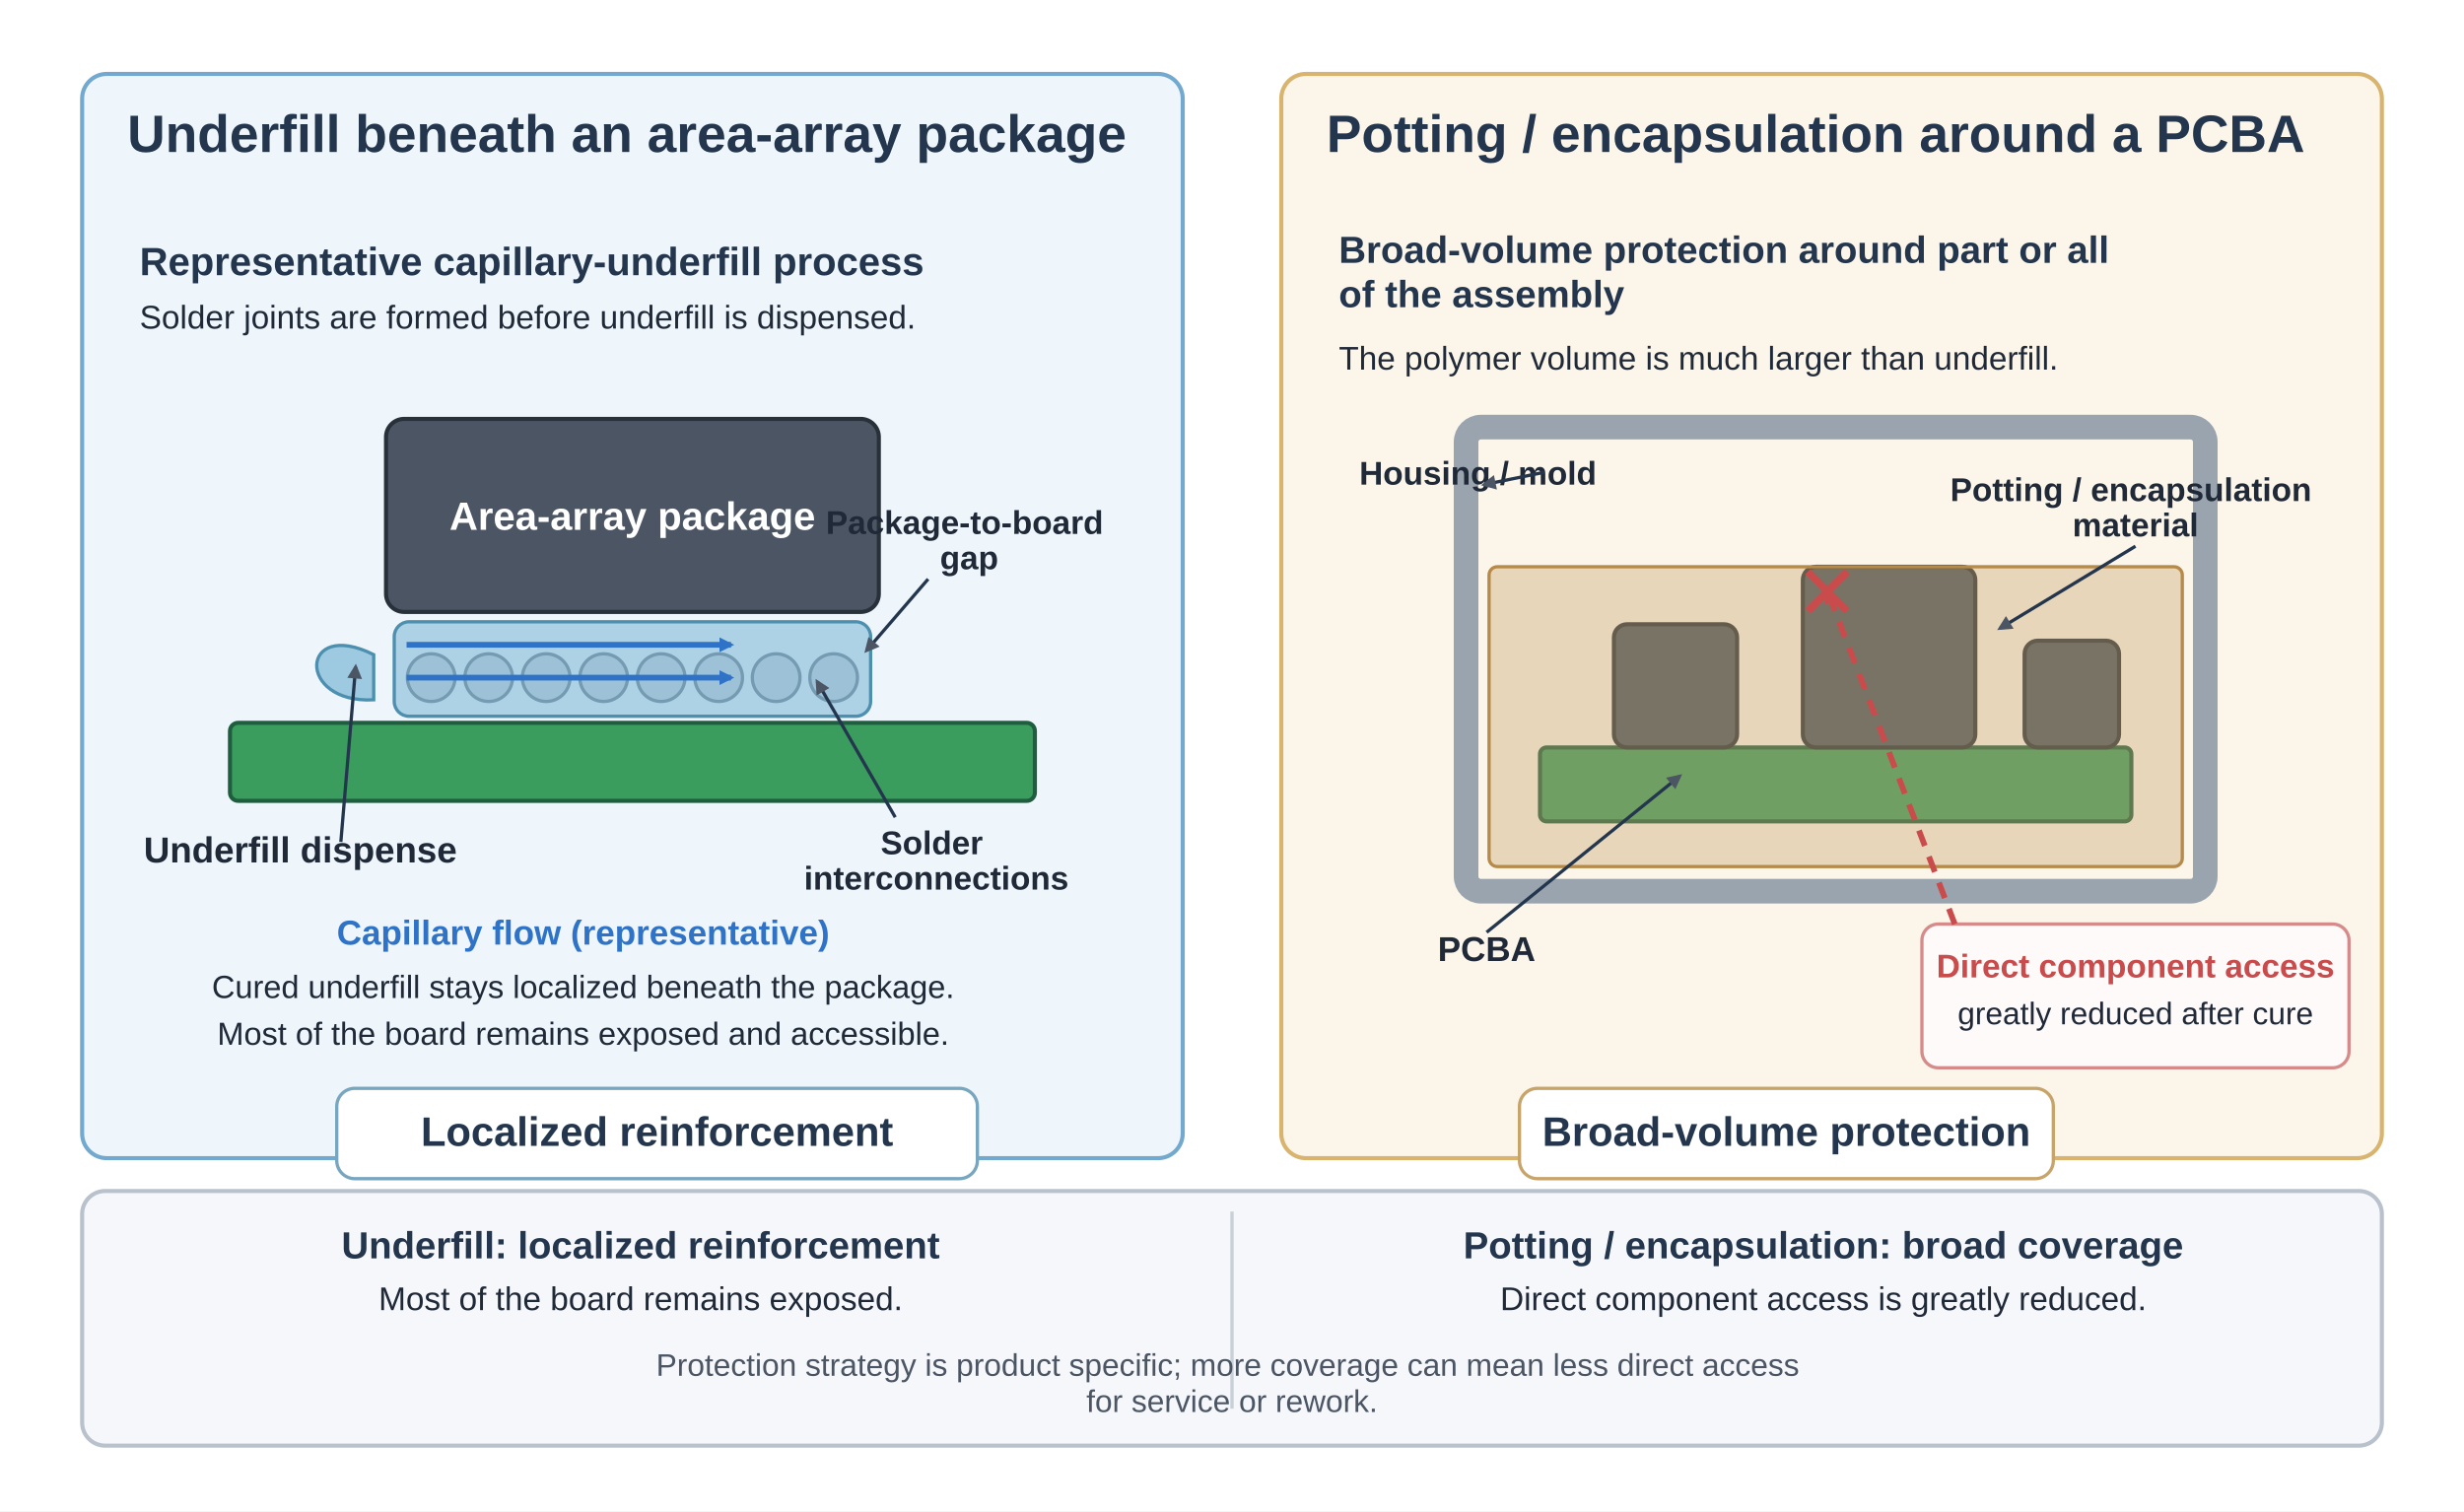
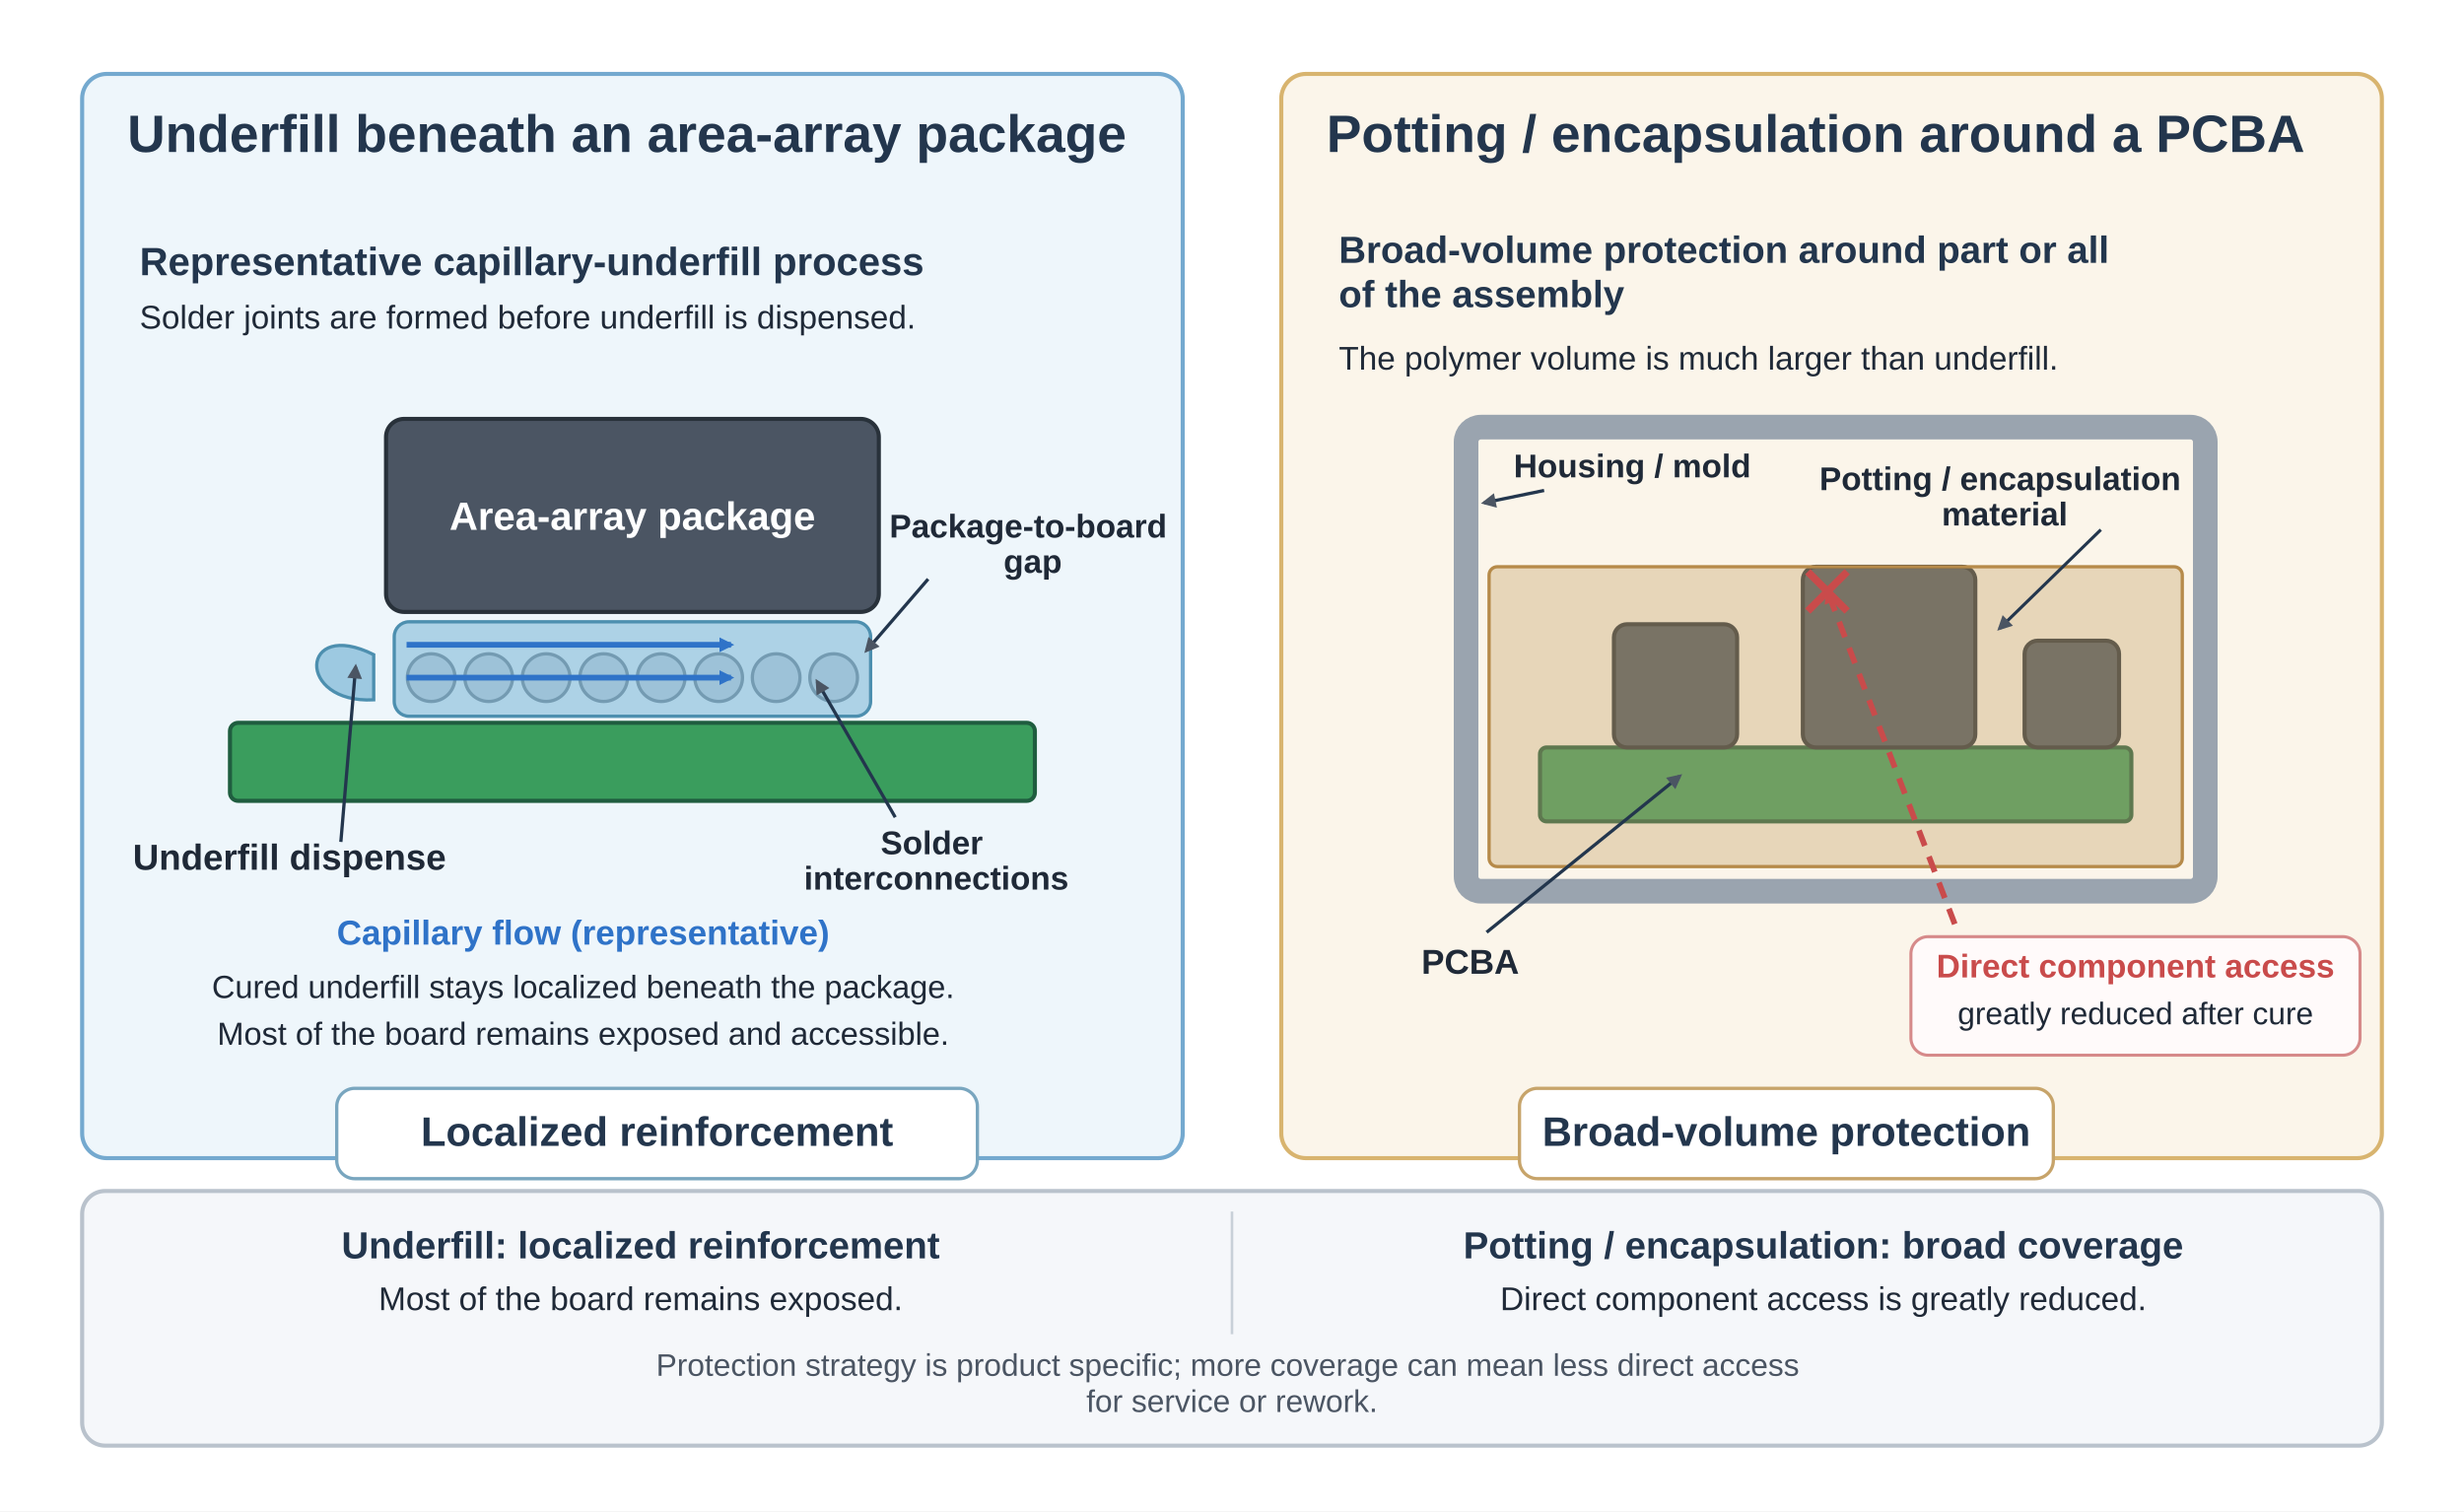
- <svg xmlns="http://www.w3.org/2000/svg" width="3000" height="1840" viewBox="0 0 3000 1840" preserveAspectRatio="xMidYMid meet">
-   <rect x="0" y="0" width="100%" height="100%" fill="#ffffff" />
-   <defs>
+ <svg xmlns="http://www.w3.org/2000/svg" width="3000" height="1840" viewBox="0 0 3000 1840" preserveAspectRatio="xMidYMid meet" version="1.1" id="svg45">
+   <rect x="0" y="0" width="100%" height="100%" fill="#ffffff" id="rect1" />
+   <defs id="defs3">
    <marker id="arrowBlue" markerWidth="18" markerHeight="18" refX="14" refY="9" orient="auto" markerUnits="userSpaceOnUse">
-       <path d="M0,0 L18,9 L0,18 z" fill="#2f73c8" />
+       <path d="M0,0 L18,9 L0,18 z" fill="#2f73c8" id="path1" />
    </marker>
    <marker id="arrowRed" markerWidth="18" markerHeight="18" refX="14" refY="9" orient="auto" markerUnits="userSpaceOnUse">
-       <path d="M0,0 L18,9 L0,18 z" fill="#c94b4b" />
+       <path d="M0,0 L18,9 L0,18 z" fill="#c94b4b" id="path2" />
    </marker>
    <marker id="arrowGray" markerWidth="18" markerHeight="18" refX="14" refY="9" orient="auto" markerUnits="userSpaceOnUse">
-       <path d="M0,0 L18,9 L0,18 z" fill="#4b5563" />
+       <path d="M0,0 L18,9 L0,18 z" fill="#4b5563" id="path3" />
    </marker>
  </defs>
-   <rect x="100" y="90" width="1340" height="1320" rx="30" fill="#eef6fb" stroke="#74a9cf" stroke-width="5" />
-   <rect x="1560" y="90" width="1340" height="1320" rx="30" fill="#fbf5ea" stroke="#d8b46f" stroke-width="5" />
-   <text x="155" y="185" font-family="Arial, Helvetica, sans-serif" font-size="64" font-weight="bold" text-anchor="start" fill="#23364d">
-     <tspan x="155" dy="0">Underfill beneath an area-array package</tspan>
+   <rect x="100" y="90" width="1340" height="1320" rx="30" fill="#eef6fb" stroke="#74a9cf" stroke-width="5" id="rect3" />
+   <rect x="1560" y="90" width="1340" height="1320" rx="30" fill="#fbf5ea" stroke="#d8b46f" stroke-width="5" id="rect4" />
+   <text x="155" y="185" font-family="Arial, Helvetica, sans-serif" font-size="64" font-weight="bold" text-anchor="start" fill="#23364d" id="text4">
+     <tspan x="155" dy="0" id="tspan4">Underfill beneath an area-array package</tspan>
  </text>
-   <text x="1615" y="185" font-family="Arial, Helvetica, sans-serif" font-size="64" font-weight="bold" text-anchor="start" fill="#23364d">
-     <tspan x="1615" dy="0">Potting / encapsulation around a PCBA</tspan>
+   <text x="1615" y="185" font-family="Arial, Helvetica, sans-serif" font-size="64" font-weight="bold" text-anchor="start" fill="#23364d" id="text5">
+     <tspan x="1615" dy="0" id="tspan5">Potting / encapsulation around a PCBA</tspan>
  </text>
-   <text x="170" y="335" font-family="Arial, Helvetica, sans-serif" font-size="48" font-weight="bold" text-anchor="start" fill="#23364d">
-     <tspan x="170" dy="0">Representative capillary-underfill process</tspan>
+   <text x="170" y="335" font-family="Arial, Helvetica, sans-serif" font-size="48" font-weight="bold" text-anchor="start" fill="#23364d" id="text6">
+     <tspan x="170" dy="0" id="tspan6">Representative capillary-underfill process</tspan>
  </text>
-   <text x="170" y="400" font-family="Arial, Helvetica, sans-serif" font-size="40" font-weight="normal" text-anchor="start" fill="#1f2937">
-     <tspan x="170" dy="0">Solder joints are formed before underfill is dispensed.</tspan>
+   <text x="170" y="400" font-family="Arial, Helvetica, sans-serif" font-size="40" font-weight="normal" text-anchor="start" fill="#1f2937" id="text7">
+     <tspan x="170" dy="0" id="tspan7">Solder joints are formed before underfill is dispensed.</tspan>
  </text>
-   <rect x="280" y="880" width="980" height="95" rx="10" fill="#3a9d5d" stroke="#1f5d3f" stroke-width="5" />
-   <rect x="470" y="510" width="600" height="235" rx="22" fill="#4b5563" stroke="#28313a" stroke-width="5" />
-   <text x="770.0" y="645" font-family="Arial, Helvetica, sans-serif" font-size="48" font-weight="bold" text-anchor="middle" fill="#ffffff">
-     <tspan x="770.0" dy="0">Area-array package</tspan>
+   <rect x="280" y="880" width="980" height="95" rx="10" fill="#3a9d5d" stroke="#1f5d3f" stroke-width="5" id="rect7" />
+   <rect x="470" y="510" width="600" height="235" rx="22" fill="#4b5563" stroke="#28313a" stroke-width="5" id="rect8" />
+   <text x="770.0" y="645" font-family="Arial, Helvetica, sans-serif" font-size="48" font-weight="bold" text-anchor="middle" fill="#ffffff" id="text8">
+     <tspan x="770.0" dy="0" id="tspan8">Area-array package</tspan>
  </text>
-   <circle cx="525" cy="825" r="29" fill="#c8d0d9" stroke="#66727e" stroke-width="4" />
-   <circle cx="595" cy="825" r="29" fill="#c8d0d9" stroke="#66727e" stroke-width="4" />
-   <circle cx="665" cy="825" r="29" fill="#c8d0d9" stroke="#66727e" stroke-width="4" />
-   <circle cx="735" cy="825" r="29" fill="#c8d0d9" stroke="#66727e" stroke-width="4" />
-   <circle cx="805" cy="825" r="29" fill="#c8d0d9" stroke="#66727e" stroke-width="4" />
-   <circle cx="875" cy="825" r="29" fill="#c8d0d9" stroke="#66727e" stroke-width="4" />
-   <circle cx="945" cy="825" r="29" fill="#c8d0d9" stroke="#66727e" stroke-width="4" />
-   <circle cx="1015" cy="825" r="29" fill="#c8d0d9" stroke="#66727e" stroke-width="4" />
-   <rect x="480" y="757" width="580" height="115" rx="18" fill="#7fb9d7" fill-opacity="0.58" stroke="#4d8faf" stroke-width="4" />
-   <path d="M 455 797 C 365 752, 360 857, 455 852 Z" fill="#7fb9d7" fill-opacity="0.72" stroke="#4d8faf" stroke-width="4" />
-   <line x1="495" y1="785" x2="890" y2="785" stroke="#2f73c8" stroke-width="7" marker-end="url(#arrowBlue)" />
-   <line x1="495" y1="825" x2="890" y2="825" stroke="#2f73c8" stroke-width="7" marker-end="url(#arrowBlue)" />
-   <text x="175" y="1050" font-family="Arial, Helvetica, sans-serif" font-size="44" font-weight="bold" text-anchor="start" fill="#1f2937">
-     <tspan x="175" dy="0">Underfill dispense</tspan>
+   <circle cx="525" cy="825" r="29" fill="#c8d0d9" stroke="#66727e" stroke-width="4" id="circle8" />
+   <circle cx="595" cy="825" r="29" fill="#c8d0d9" stroke="#66727e" stroke-width="4" id="circle9" />
+   <circle cx="665" cy="825" r="29" fill="#c8d0d9" stroke="#66727e" stroke-width="4" id="circle10" />
+   <circle cx="735" cy="825" r="29" fill="#c8d0d9" stroke="#66727e" stroke-width="4" id="circle11" />
+   <circle cx="805" cy="825" r="29" fill="#c8d0d9" stroke="#66727e" stroke-width="4" id="circle12" />
+   <circle cx="875" cy="825" r="29" fill="#c8d0d9" stroke="#66727e" stroke-width="4" id="circle13" />
+   <circle cx="945" cy="825" r="29" fill="#c8d0d9" stroke="#66727e" stroke-width="4" id="circle14" />
+   <circle cx="1015" cy="825" r="29" fill="#c8d0d9" stroke="#66727e" stroke-width="4" id="circle15" />
+   <rect x="480" y="757" width="580" height="115" rx="18" fill="#7fb9d7" fill-opacity="0.58" stroke="#4d8faf" stroke-width="4" id="rect15" />
+   <path d="M 455 797 C 365 752, 360 857, 455 852 Z" fill="#7fb9d7" fill-opacity="0.72" stroke="#4d8faf" stroke-width="4" id="path15" />
+   <line x1="495" y1="785" x2="890" y2="785" stroke="#2f73c8" stroke-width="7" marker-end="url(#arrowBlue)" id="line15" />
+   <line x1="495" y1="825" x2="890" y2="825" stroke="#2f73c8" stroke-width="7" marker-end="url(#arrowBlue)" id="line16" />
+   <text x="161.731" y="1058.846" font-family="Arial, Helvetica, sans-serif" font-size="44px" font-weight="bold" text-anchor="start" fill="#1f2937" id="text16">
+     <tspan x="161.731" dy="0" id="tspan16">Underfill dispense</tspan>
  </text>
-   <line x1="415" y1="1025" x2="433" y2="812" stroke="#23364d" stroke-width="4" marker-end="url(#arrowGray)" />
-   <text x="1140" y="1040" font-family="Arial, Helvetica, sans-serif" font-size="40" font-weight="bold" text-anchor="middle" fill="#1f2937">
-     <tspan x="1140" dy="0">Solder</tspan>
-     <tspan x="1140" dy="43">interconnections</tspan>
+   <line x1="415" y1="1025" x2="433" y2="812" stroke="#23364d" stroke-width="4" marker-end="url(#arrowGray)" id="line17" />
+   <text x="1140" y="1040" font-family="Arial, Helvetica, sans-serif" font-size="40" font-weight="bold" text-anchor="middle" fill="#1f2937" id="text18">
+     <tspan x="1140" dy="0" id="tspan17">Solder</tspan>
+     <tspan x="1140" dy="43" id="tspan18">interconnections</tspan>
  </text>
-   <line x1="1090" y1="995" x2="995" y2="830" stroke="#23364d" stroke-width="4" marker-end="url(#arrowGray)" />
-   <text x="1180" y="650" font-family="Arial, Helvetica, sans-serif" font-size="40" font-weight="bold" text-anchor="middle" fill="#1f2937">
-     <tspan x="1180" dy="0">Package-to-board</tspan>
-     <tspan x="1180" dy="43">gap</tspan>
+   <line x1="1090" y1="995" x2="995" y2="830" stroke="#23364d" stroke-width="4" marker-end="url(#arrowGray)" id="line18" />
+   <text x="1257.404" y="654.423" font-family="Arial, Helvetica, sans-serif" font-size="40px" font-weight="bold" text-anchor="middle" fill="#1f2937" id="text20">
+     <tspan x="1257.404" dy="0" id="tspan19">Package-to-board</tspan>
+     <tspan x="1257.404" dy="43" id="tspan20">gap</tspan>
  </text>
-   <line x1="1130" y1="705" x2="1055" y2="792" stroke="#23364d" stroke-width="4" marker-end="url(#arrowGray)" />
-   <text x="710" y="1150" font-family="Arial, Helvetica, sans-serif" font-size="42" font-weight="bold" text-anchor="middle" fill="#2f73c8">
-     <tspan x="710" dy="0">Capillary flow (representative)</tspan>
+   <line x1="1130" y1="705" x2="1055" y2="792" stroke="#23364d" stroke-width="4" marker-end="url(#arrowGray)" id="line20" />
+   <text x="710" y="1150" font-family="Arial, Helvetica, sans-serif" font-size="42" font-weight="bold" text-anchor="middle" fill="#2f73c8" id="text21">
+     <tspan x="710" dy="0" id="tspan21">Capillary flow (representative)</tspan>
  </text>
-   <text x="710" y="1215" font-family="Arial, Helvetica, sans-serif" font-size="39" font-weight="normal" text-anchor="middle" fill="#1f2937">
-     <tspan x="710" dy="0">Cured underfill stays localized beneath the package.</tspan>
+   <text x="710" y="1215" font-family="Arial, Helvetica, sans-serif" font-size="39" font-weight="normal" text-anchor="middle" fill="#1f2937" id="text22">
+     <tspan x="710" dy="0" id="tspan22">Cured underfill stays localized beneath the package.</tspan>
  </text>
-   <text x="710" y="1272" font-family="Arial, Helvetica, sans-serif" font-size="39" font-weight="normal" text-anchor="middle" fill="#1f2937">
-     <tspan x="710" dy="0">Most of the board remains exposed and accessible.</tspan>
+   <text x="710" y="1272" font-family="Arial, Helvetica, sans-serif" font-size="39" font-weight="normal" text-anchor="middle" fill="#1f2937" id="text23">
+     <tspan x="710" dy="0" id="tspan23">Most of the board remains exposed and accessible.</tspan>
  </text>
-   <rect x="410" y="1325" width="780" height="110" rx="22" fill="#ffffff" stroke="#79a6bf" stroke-width="4" />
-   <text x="800.0" y="1395" font-family="Arial, Helvetica, sans-serif" font-size="50" font-weight="bold" text-anchor="middle" fill="#23364d">
-     <tspan x="800.0" dy="0">Localized reinforcement</tspan>
+   <rect x="410" y="1325" width="780" height="110" rx="22" fill="#ffffff" stroke="#79a6bf" stroke-width="4" id="rect23" />
+   <text x="800.0" y="1395" font-family="Arial, Helvetica, sans-serif" font-size="50" font-weight="bold" text-anchor="middle" fill="#23364d" id="text24">
+     <tspan x="800.0" dy="0" id="tspan24">Localized reinforcement</tspan>
  </text>
-   <text x="1630" y="320" font-family="Arial, Helvetica, sans-serif" font-size="46" font-weight="bold" text-anchor="start" fill="#23364d">
-     <tspan x="1630" dy="0">Broad-volume protection around part or all</tspan>
-     <tspan x="1630" dy="54">of the assembly</tspan>
+   <text x="1630" y="320" font-family="Arial, Helvetica, sans-serif" font-size="46" font-weight="bold" text-anchor="start" fill="#23364d" id="text26">
+     <tspan x="1630" dy="0" id="tspan25">Broad-volume protection around part or all</tspan>
+     <tspan x="1630" dy="54" id="tspan26">of the assembly</tspan>
  </text>
-   <text x="1630" y="450" font-family="Arial, Helvetica, sans-serif" font-size="40" font-weight="normal" text-anchor="start" fill="#1f2937">
-     <tspan x="1630" dy="0">The polymer volume is much larger than underfill.</tspan>
+   <text x="1630" y="450" font-family="Arial, Helvetica, sans-serif" font-size="40" font-weight="normal" text-anchor="start" fill="#1f2937" id="text27">
+     <tspan x="1630" dy="0" id="tspan27">The polymer volume is much larger than underfill.</tspan>
  </text>
-   <rect x="1785" y="520" width="900" height="565" rx="18" fill="none" stroke="#9aa4af" stroke-width="30" />
-   <rect x="1875" y="910" width="720" height="90" rx="8" fill="#3a9d5d" stroke="#1f5d3f" stroke-width="5" />
-   <rect x="1965" y="760" width="150" height="150" rx="16" fill="#4b5563" stroke="#28313a" stroke-width="5" />
-   <rect x="2195" y="690" width="210" height="220" rx="16" fill="#4b5563" stroke="#28313a" stroke-width="5" />
-   <rect x="2465" y="780" width="115" height="130" rx="16" fill="#4b5563" stroke="#28313a" stroke-width="5" />
-   <rect x="1813" y="690" width="844" height="365" rx="10" fill="#c7a46a" fill-opacity="0.38" stroke="#b68a49" stroke-width="4" />
-   <text x="1655" y="590" font-family="Arial, Helvetica, sans-serif" font-size="40" font-weight="bold" text-anchor="start" fill="#1f2937">
-     <tspan x="1655" dy="0">Housing / mold</tspan>
+   <rect x="1785" y="520" width="900" height="565" rx="18" fill="none" stroke="#9aa4af" stroke-width="30" id="rect27" />
+   <rect x="1875" y="910" width="720" height="90" rx="8" fill="#3a9d5d" stroke="#1f5d3f" stroke-width="5" id="rect28" />
+   <rect x="1965" y="760" width="150" height="150" rx="16" fill="#4b5563" stroke="#28313a" stroke-width="5" id="rect29" />
+   <rect x="2195" y="690" width="210" height="220" rx="16" fill="#4b5563" stroke="#28313a" stroke-width="5" id="rect30" />
+   <rect x="2465" y="780" width="115" height="130" rx="16" fill="#4b5563" stroke="#28313a" stroke-width="5" id="rect31" />
+   <rect x="1813" y="690" width="844" height="365" rx="10" fill="#c7a46a" fill-opacity="0.38" stroke="#b68a49" stroke-width="4" id="rect32" />
+   <text x="1842.981" y="581.154" font-family="Arial, Helvetica, sans-serif" font-size="40px" font-weight="bold" text-anchor="start" fill="#1f2937" id="text32">
+     <tspan x="1842.981" dy="0" id="tspan32">Housing / mold</tspan>
  </text>
-   <line x1="1880" y1="575" x2="1807" y2="590" stroke="#23364d" stroke-width="4" marker-end="url(#arrowGray)" />
-   <text x="2600" y="610" font-family="Arial, Helvetica, sans-serif" font-size="40" font-weight="bold" text-anchor="middle" fill="#1f2937">
-     <tspan x="2600" dy="0">Potting / encapsulation</tspan>
-     <tspan x="2600" dy="43">material</tspan>
+   <line x1="1880" y1="597.115" x2="1807" y2="612.115" stroke="#23364d" stroke-width="4" marker-end="url(#arrowGray)" id="line32" />
+   <text x="2440.769" y="596.731" font-family="Arial, Helvetica, sans-serif" font-size="40px" font-weight="bold" text-anchor="middle" fill="#1f2937" id="text34">
+     <tspan x="2440.769" dy="0" id="tspan33">Potting / encapsulation</tspan>
+     <tspan x="2440.769" dy="43" id="tspan34">material</tspan>
  </text>
-   <line x1="2600" y1="665" x2="2435" y2="765" stroke="#23364d" stroke-width="4" marker-end="url(#arrowGray)" />
-   <text x="1810" y="1170" font-family="Arial, Helvetica, sans-serif" font-size="42" font-weight="bold" text-anchor="middle" fill="#1f2937">
-     <tspan x="1810" dy="0">PCBA</tspan>
+   <line x1="2557.831" y1="644.919" x2="2434.547" y2="765.104" stroke="#23364d" stroke-width="3.79" marker-end="url(#arrowGray)" id="line34" />
+   <text x="1790.096" y="1185.481" font-family="Arial, Helvetica, sans-serif" font-size="42px" font-weight="bold" text-anchor="middle" fill="#1f2937" id="text35">
+     <tspan x="1790.096" dy="0" id="tspan35">PCBA</tspan>
  </text>
-   <line x1="1810" y1="1135" x2="2045" y2="945" stroke="#23364d" stroke-width="4" marker-end="url(#arrowGray)" />
-   <rect x="2340" y="1125" width="520" height="175" rx="20" fill="#fffafa" stroke="#d68a8a" stroke-width="4" />
-   <text x="2600.0" y="1190" font-family="Arial, Helvetica, sans-serif" font-size="40" font-weight="bold" text-anchor="middle" fill="#c94b4b">
-     <tspan x="2600.0" dy="0">Direct component access</tspan>
+   <line x1="1810" y1="1135" x2="2045" y2="945" stroke="#23364d" stroke-width="4" marker-end="url(#arrowGray)" id="line35" />
+   <rect x="2326.593" y="1140.343" width="546.814" height="144.314" rx="21.031" fill="#fffafa" stroke="#d68a8a" stroke-width="3.725" id="rect35" />
+   <text x="2600.0" y="1190" font-family="Arial, Helvetica, sans-serif" font-size="40" font-weight="bold" text-anchor="middle" fill="#c94b4b" id="text36">
+     <tspan x="2600.0" dy="0" id="tspan36">Direct component access</tspan>
  </text>
-   <text x="2600.0" y="1247" font-family="Arial, Helvetica, sans-serif" font-size="38" font-weight="normal" text-anchor="middle" fill="#1f2937">
-     <tspan x="2600.0" dy="0">greatly reduced after cure</tspan>
+   <text x="2600.0" y="1247" font-family="Arial, Helvetica, sans-serif" font-size="38" font-weight="normal" text-anchor="middle" fill="#1f2937" id="text37">
+     <tspan x="2600.0" dy="0" id="tspan37">greatly reduced after cure</tspan>
  </text>
-   <line x1="2380" y1="1125" x2="2225" y2="720" stroke="#c94b4b" stroke-width="7" stroke-dasharray="20 14" marker-end="url(#arrowRed)" />
-   <line x1="2201" y1="696" x2="2249" y2="744" stroke="#c94b4b" stroke-width="9" />
-   <line x1="2249" y1="696" x2="2201" y2="744" stroke="#c94b4b" stroke-width="9" />
-   <rect x="1850" y="1325" width="650" height="110" rx="22" fill="#ffffff" stroke="#c7a46a" stroke-width="4" />
-   <text x="2175.0" y="1395" font-family="Arial, Helvetica, sans-serif" font-size="50" font-weight="bold" text-anchor="middle" fill="#23364d">
-     <tspan x="2175.0" dy="0">Broad-volume protection</tspan>
+   <line x1="2380" y1="1125" x2="2225" y2="720" stroke="#c94b4b" stroke-width="7" stroke-dasharray="20 14" marker-end="url(#arrowRed)" id="line37" />
+   <line x1="2201" y1="696" x2="2249" y2="744" stroke="#c94b4b" stroke-width="9" id="line38" />
+   <line x1="2249" y1="696" x2="2201" y2="744" stroke="#c94b4b" stroke-width="9" id="line39" />
+   <rect x="1850" y="1325" width="650" height="110" rx="22" fill="#ffffff" stroke="#c7a46a" stroke-width="4" id="rect39" />
+   <text x="2175.0" y="1395" font-family="Arial, Helvetica, sans-serif" font-size="50" font-weight="bold" text-anchor="middle" fill="#23364d" id="text39">
+     <tspan x="2175.0" dy="0" id="tspan39">Broad-volume protection</tspan>
  </text>
-   <rect x="100" y="1450" width="2800" height="310" rx="28" fill="#f5f7fa" stroke="#b9c2cc" stroke-width="5" />
-   <line x1="1500" y1="1475" x2="1500" y2="1715" stroke="#c8d0d8" stroke-width="4" />
-   <text x="780" y="1532" font-family="Arial, Helvetica, sans-serif" font-size="46" font-weight="bold" text-anchor="middle" fill="#23364d">
-     <tspan x="780" dy="0">Underfill: localized reinforcement</tspan>
+   <rect x="100" y="1450" width="2800" height="310" rx="28" fill="#f5f7fa" stroke="#b9c2cc" stroke-width="5" id="rect40" />
+   <line x1="1500" y1="1475" x2="1500" y2="1624.327" stroke="#c8d0d8" stroke-width="3.155" id="line40" />
+   <text x="780" y="1532" font-family="Arial, Helvetica, sans-serif" font-size="46" font-weight="bold" text-anchor="middle" fill="#23364d" id="text40">
+     <tspan x="780" dy="0" id="tspan40">Underfill: localized reinforcement</tspan>
  </text>
-   <text x="780" y="1595" font-family="Arial, Helvetica, sans-serif" font-size="40" font-weight="normal" text-anchor="middle" fill="#1f2937">
-     <tspan x="780" dy="0">Most of the board remains exposed.</tspan>
+   <text x="780" y="1595" font-family="Arial, Helvetica, sans-serif" font-size="40" font-weight="normal" text-anchor="middle" fill="#1f2937" id="text41">
+     <tspan x="780" dy="0" id="tspan41">Most of the board remains exposed.</tspan>
  </text>
-   <text x="2220" y="1532" font-family="Arial, Helvetica, sans-serif" font-size="46" font-weight="bold" text-anchor="middle" fill="#23364d">
-     <tspan x="2220" dy="0">Potting / encapsulation: broad coverage</tspan>
+   <text x="2220" y="1532" font-family="Arial, Helvetica, sans-serif" font-size="46" font-weight="bold" text-anchor="middle" fill="#23364d" id="text42">
+     <tspan x="2220" dy="0" id="tspan42">Potting / encapsulation: broad coverage</tspan>
  </text>
-   <text x="2220" y="1595" font-family="Arial, Helvetica, sans-serif" font-size="40" font-weight="normal" text-anchor="middle" fill="#1f2937">
-     <tspan x="2220" dy="0">Direct component access is greatly reduced.</tspan>
+   <text x="2220" y="1595" font-family="Arial, Helvetica, sans-serif" font-size="40" font-weight="normal" text-anchor="middle" fill="#1f2937" id="text43">
+     <tspan x="2220" dy="0" id="tspan43">Direct component access is greatly reduced.</tspan>
  </text>
-   <text x="1500" y="1675" font-family="Arial, Helvetica, sans-serif" font-size="38" font-weight="normal" text-anchor="middle" fill="#4b5563">
-     <tspan x="1500" dy="0">Protection strategy is product specific; more coverage can mean less direct access</tspan>
-     <tspan x="1500" dy="44">for service or rework.</tspan>
+   <text x="1500" y="1675" font-family="Arial, Helvetica, sans-serif" font-size="38" font-weight="normal" text-anchor="middle" fill="#4b5563" id="text45">
+     <tspan x="1500" dy="0" id="tspan44">Protection strategy is product specific; more coverage can mean less direct access</tspan>
+     <tspan x="1500" dy="44" id="tspan45">for service or rework.</tspan>
  </text>
</svg>
